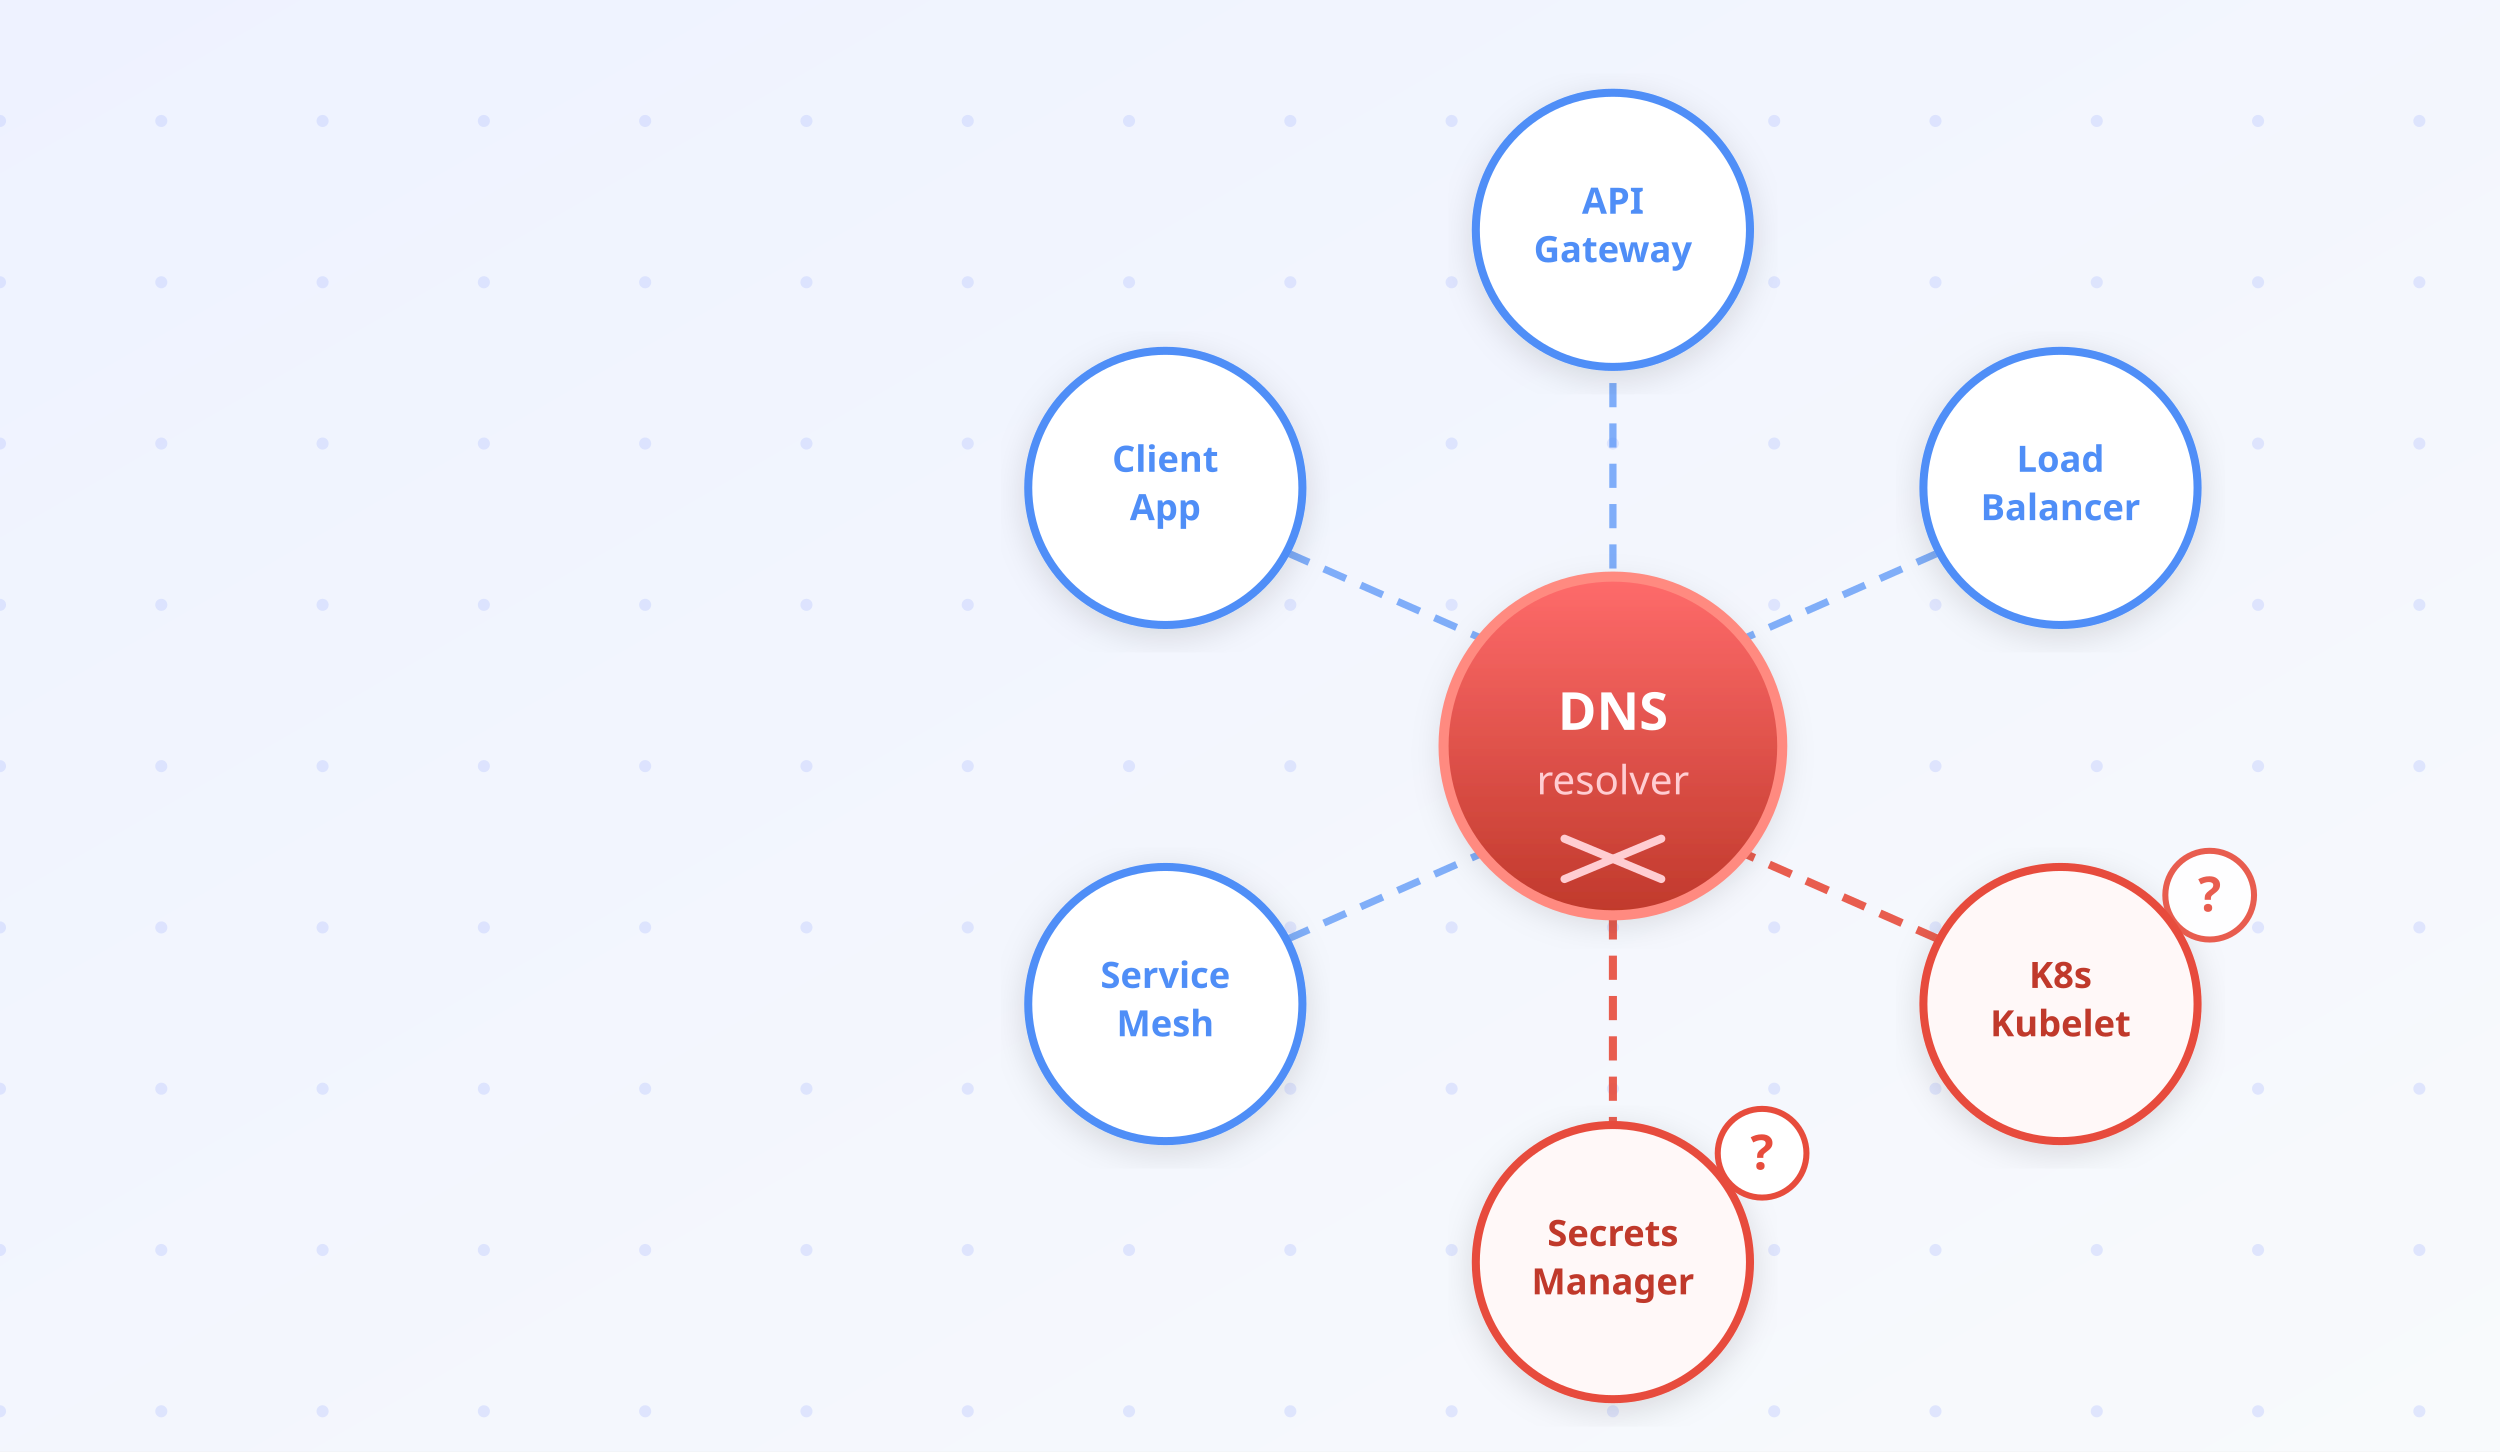
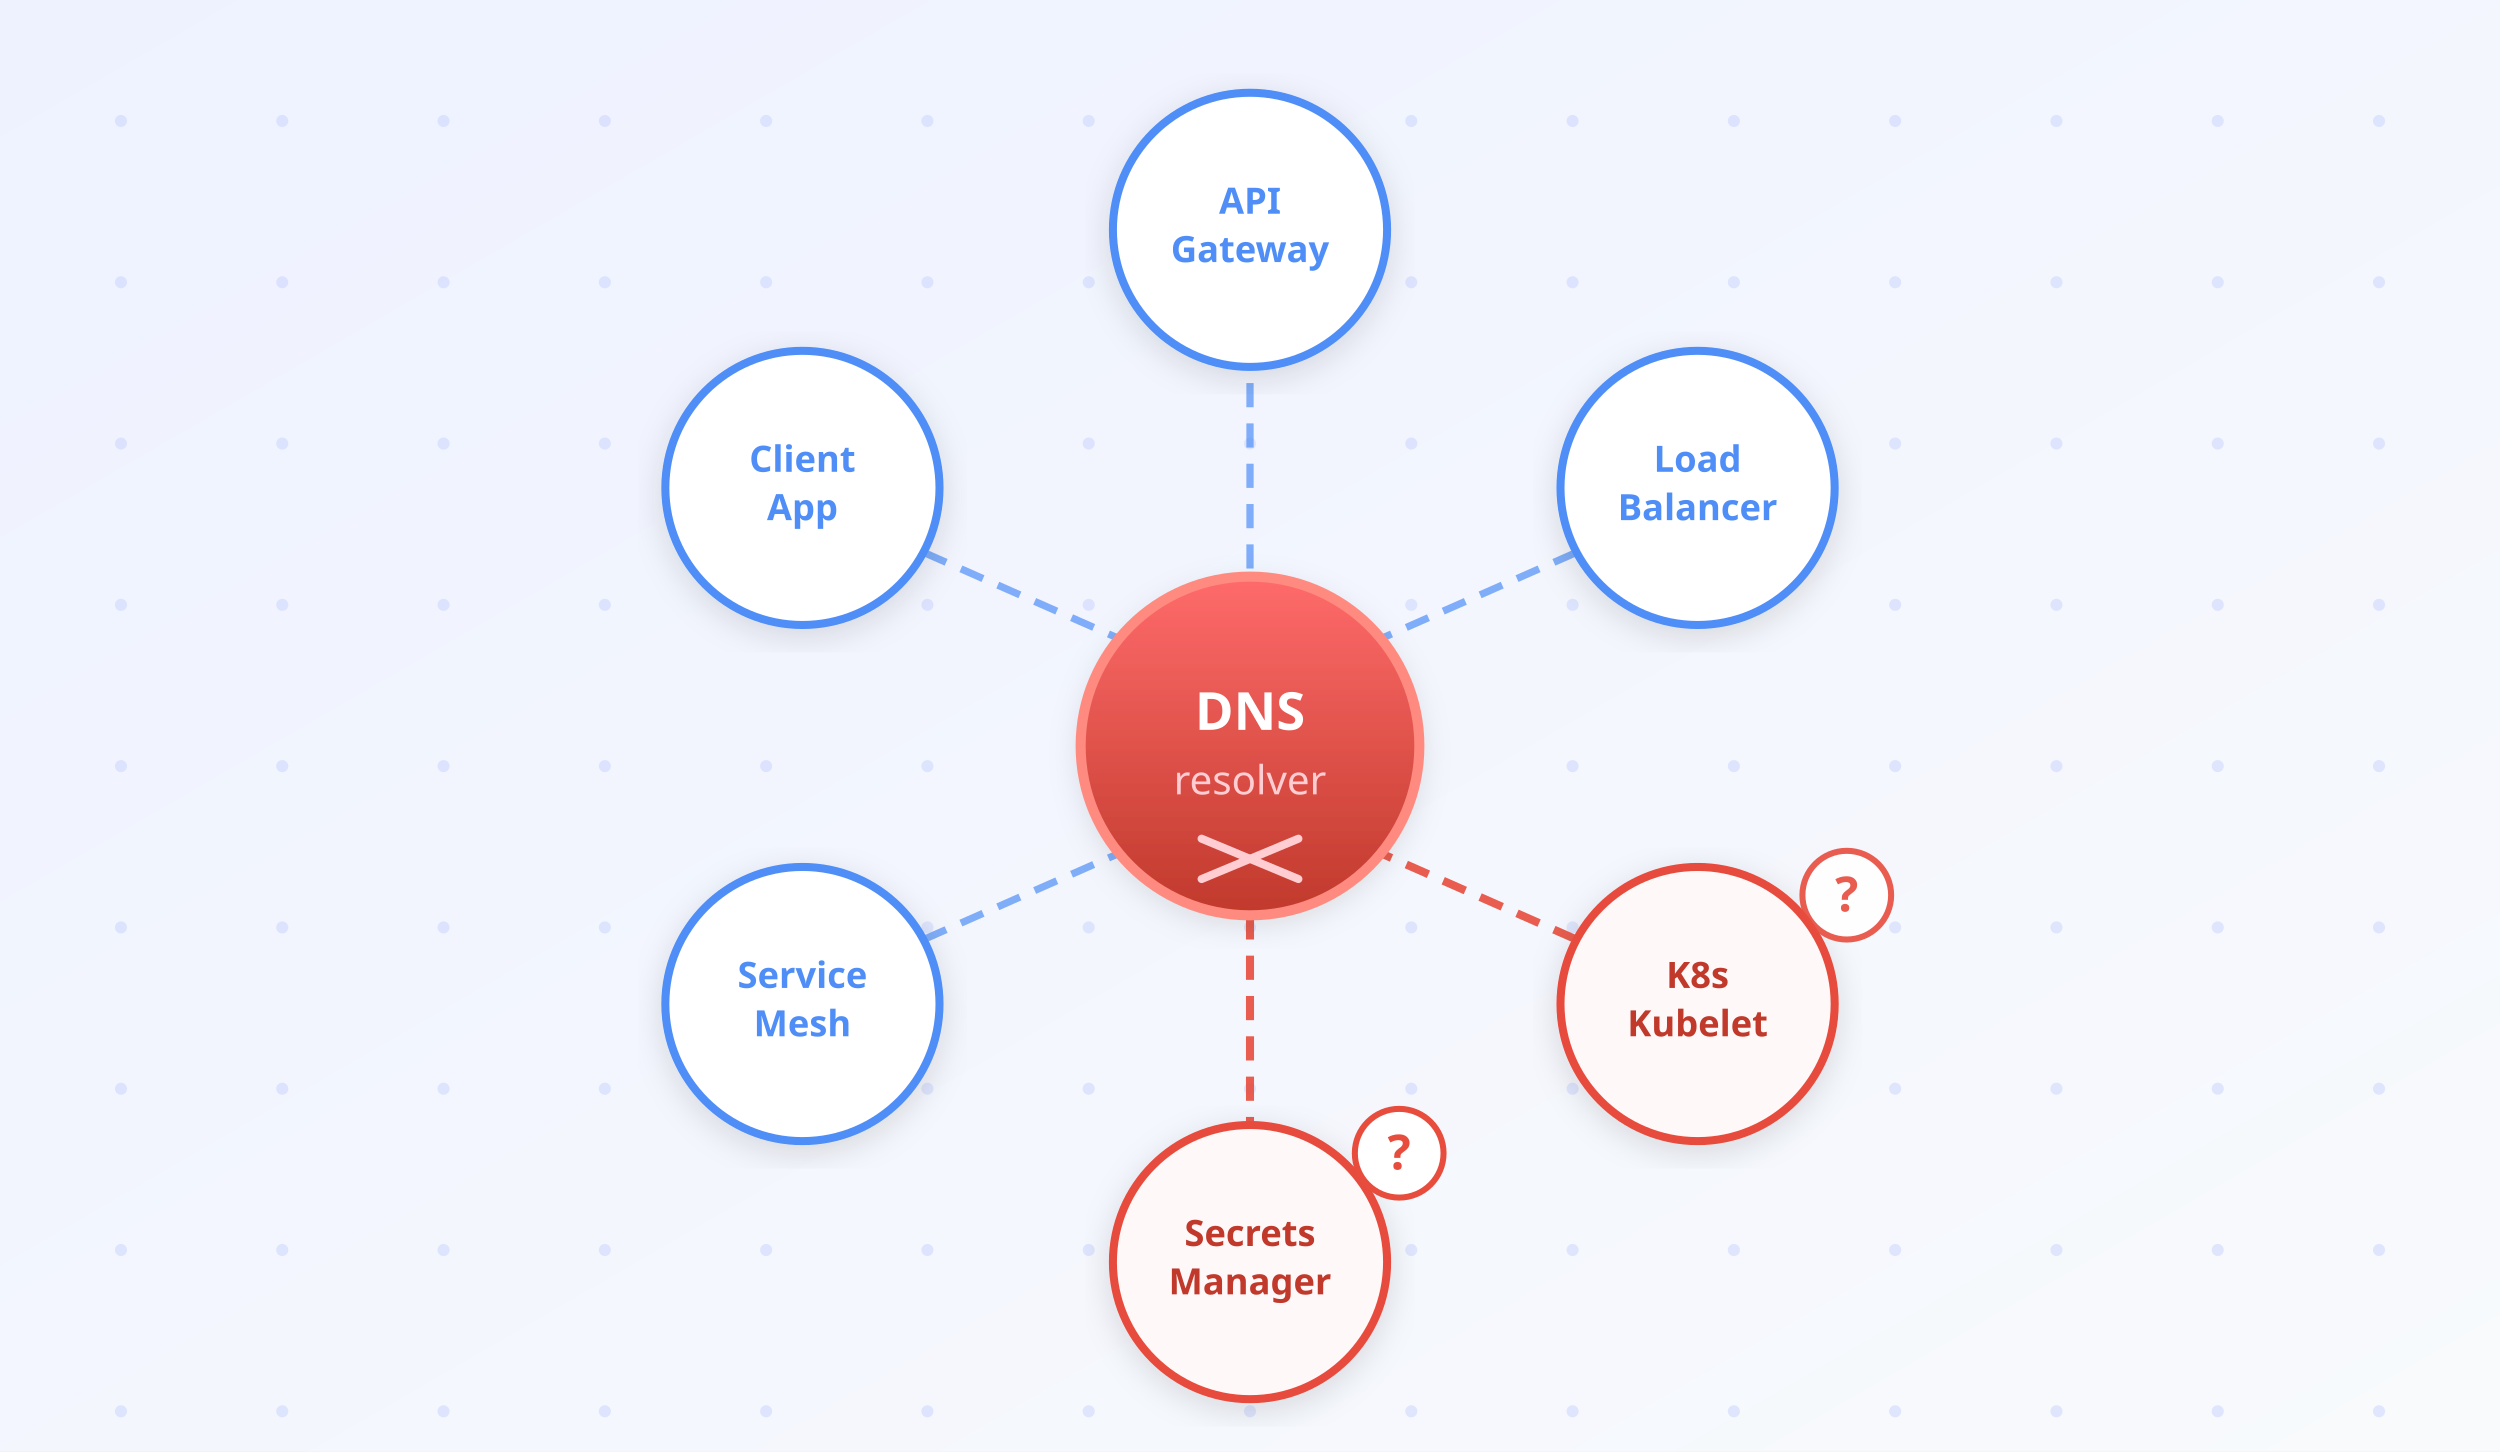
- <svg xmlns="http://www.w3.org/2000/svg" width="620" height="360" viewBox="0 0 620 360" font-family="'Segoe UI',system-ui,sans-serif">
+ <svg xmlns="http://www.w3.org/2000/svg" width="620" height="360" viewBox="90 0 620 360" font-family="'Segoe UI',system-ui,sans-serif">
  <defs>
    <style>
      @keyframes dash { to { stroke-dashoffset: -24; } }
      @keyframes pulse { 0%,100% { opacity:1; } 50% { opacity:0.4; } }
      .flow { animation: dash 1.8s linear infinite; }
      .broken { animation: dash 1.8s linear infinite; }
      .blink { animation: pulse 1.2s ease-in-out infinite; }
    </style>
    <linearGradient id="bg" x1="0" y1="0" x2="1" y2="1" gradientUnits="objectBoundingBox">
      <stop offset="0%" stop-color="#eef2ff" />
      <stop offset="100%" stop-color="#f8fafc" />
    </linearGradient>
    <linearGradient id="dns-grad" x1="0" y1="0" x2="0" y2="1">
      <stop offset="0%" stop-color="#ff6b6b" />
      <stop offset="100%" stop-color="#c0392b" />
    </linearGradient>
    <filter id="glow">
      <feGaussianBlur stdDeviation="3" result="blur" />
      <feMerge>
        <feMergeNode in="blur" />
        <feMergeNode in="SourceGraphic" />
      </feMerge>
    </filter>
    <filter id="shadow">
      <feDropShadow dx="0" dy="2" stdDeviation="4" flood-color="#00000020" />
    </filter>
  </defs>
-   <rect width="620" height="360" fill="url(#bg)" />
+   <rect x="90" width="620" height="360" fill="url(#bg)" />
  <g fill="#c7d2fe" opacity="0.5">
    <g id="col">
      <circle cy="30" cx="0" r="1.5" />
      <circle cy="70" cx="0" r="1.5" />
      <circle cy="110" cx="0" r="1.5" />
      <circle cy="150" cx="0" r="1.5" />
      <circle cy="190" cx="0" r="1.5" />
      <circle cy="230" cx="0" r="1.5" />
      <circle cy="270" cx="0" r="1.5" />
      <circle cy="310" cx="0" r="1.5" />
      <circle cy="350" cx="0" r="1.5" />
    </g>
    <use href="#col" x="40" />
    <use href="#col" x="80" />
    <use href="#col" x="120" />
    <use href="#col" x="160" />
    <use href="#col" x="200" />
    <use href="#col" x="240" />
    <use href="#col" x="280" />
    <use href="#col" x="320" />
    <use href="#col" x="360" />
    <use href="#col" x="400" />
    <use href="#col" x="440" />
    <use href="#col" x="480" />
    <use href="#col" x="520" />
    <use href="#col" x="560" />
    <use href="#col" x="600" />
    <use href="#col" x="640" />
    <use href="#col" x="680" />
    <use href="#col" x="720" />
    <use href="#col" x="760" />
  </g>
  <line x1="400" y1="85" x2="400" y2="155" stroke="#4f8ef7" stroke-width="1.8" stroke-dasharray="6 4" class="flow" opacity="0.7" />
  <line x1="490" y1="133" x2="422" y2="163" stroke="#4f8ef7" stroke-width="1.8" stroke-dasharray="6 4" class="flow" opacity="0.7" />
  <line x1="490" y1="237" x2="422" y2="207" stroke="#e74c3c" stroke-width="2" stroke-dasharray="6 4" class="broken" opacity="0.9" />
  <line x1="400" y1="283" x2="400" y2="215" stroke="#e74c3c" stroke-width="2" stroke-dasharray="6 4" class="broken" opacity="0.9" />
  <line x1="310" y1="237" x2="378" y2="207" stroke="#4f8ef7" stroke-width="1.8" stroke-dasharray="6 4" class="flow" opacity="0.7" />
  <line x1="310" y1="133" x2="378" y2="163" stroke="#4f8ef7" stroke-width="1.8" stroke-dasharray="6 4" class="flow" opacity="0.7" />
  <circle cx="400" cy="185" r="42" fill="url(#dns-grad)" filter="url(#shadow)" />
  <circle cx="400" cy="185" r="42" fill="none" stroke="#ff8a80" stroke-width="2.5" class="blink" />
  <text x="400" y="181" text-anchor="middle" fill="white" font-size="13" font-weight="700">DNS</text>
  <text x="400" y="197" text-anchor="middle" fill="#ffcdd2" font-size="10">resolver</text>
  <line x1="388" y1="208" x2="412" y2="218" stroke="#ffcdd2" stroke-width="2" stroke-linecap="round" />
  <line x1="412" y1="208" x2="388" y2="218" stroke="#ffcdd2" stroke-width="2" stroke-linecap="round" />
  <circle cx="400" cy="57" r="34" fill="white" stroke="#4f8ef7" stroke-width="2" filter="url(#shadow)" />
  <text x="400" y="53" text-anchor="middle" fill="#4f8ef7" font-size="9" font-weight="600">API</text>
  <text x="400" y="65" text-anchor="middle" fill="#4f8ef7" font-size="9" font-weight="600">Gateway</text>
  <circle cx="511" cy="121" r="34" fill="white" stroke="#4f8ef7" stroke-width="2" filter="url(#shadow)" />
  <text x="511" y="117" text-anchor="middle" fill="#4f8ef7" font-size="9" font-weight="600">Load</text>
  <text x="511" y="129" text-anchor="middle" fill="#4f8ef7" font-size="9" font-weight="600">Balancer</text>
  <circle cx="511" cy="249" r="34" fill="#fff8f8" stroke="#e74c3c" stroke-width="2" filter="url(#shadow)" />
  <text x="511" y="245" text-anchor="middle" fill="#c0392b" font-size="9" font-weight="600">K8s</text>
  <text x="511" y="257" text-anchor="middle" fill="#c0392b" font-size="9" font-weight="600">Kubelet</text>
  <circle cx="400" cy="313" r="34" fill="#fff8f8" stroke="#e74c3c" stroke-width="2" filter="url(#shadow)" />
  <text x="400" y="309" text-anchor="middle" fill="#c0392b" font-size="9" font-weight="600">Secrets</text>
  <text x="400" y="321" text-anchor="middle" fill="#c0392b" font-size="9" font-weight="600">Manager</text>
  <circle cx="289" cy="249" r="34" fill="white" stroke="#4f8ef7" stroke-width="2" filter="url(#shadow)" />
  <text x="289" y="245" text-anchor="middle" fill="#4f8ef7" font-size="9" font-weight="600">Service</text>
  <text x="289" y="257" text-anchor="middle" fill="#4f8ef7" font-size="9" font-weight="600">Mesh</text>
  <circle cx="289" cy="121" r="34" fill="white" stroke="#4f8ef7" stroke-width="2" filter="url(#shadow)" />
  <text x="289" y="117" text-anchor="middle" fill="#4f8ef7" font-size="9" font-weight="600">Client</text>
  <text x="289" y="129" text-anchor="middle" fill="#4f8ef7" font-size="9" font-weight="600">App</text>
  <g fill="#e74c3c" opacity="0.9" class="blink">
    <circle cx="548" cy="222" r="11" fill="white" stroke="#e74c3c" stroke-width="1.5" />
    <text x="548" y="226" text-anchor="middle" fill="#e74c3c" font-size="12" font-weight="700">?</text>
  </g>
  <g class="blink">
    <circle cx="437" cy="286" r="11" fill="white" stroke="#e74c3c" stroke-width="1.5" />
    <text x="437" y="290" text-anchor="middle" fill="#e74c3c" font-size="12" font-weight="700">?</text>
  </g>
</svg>
